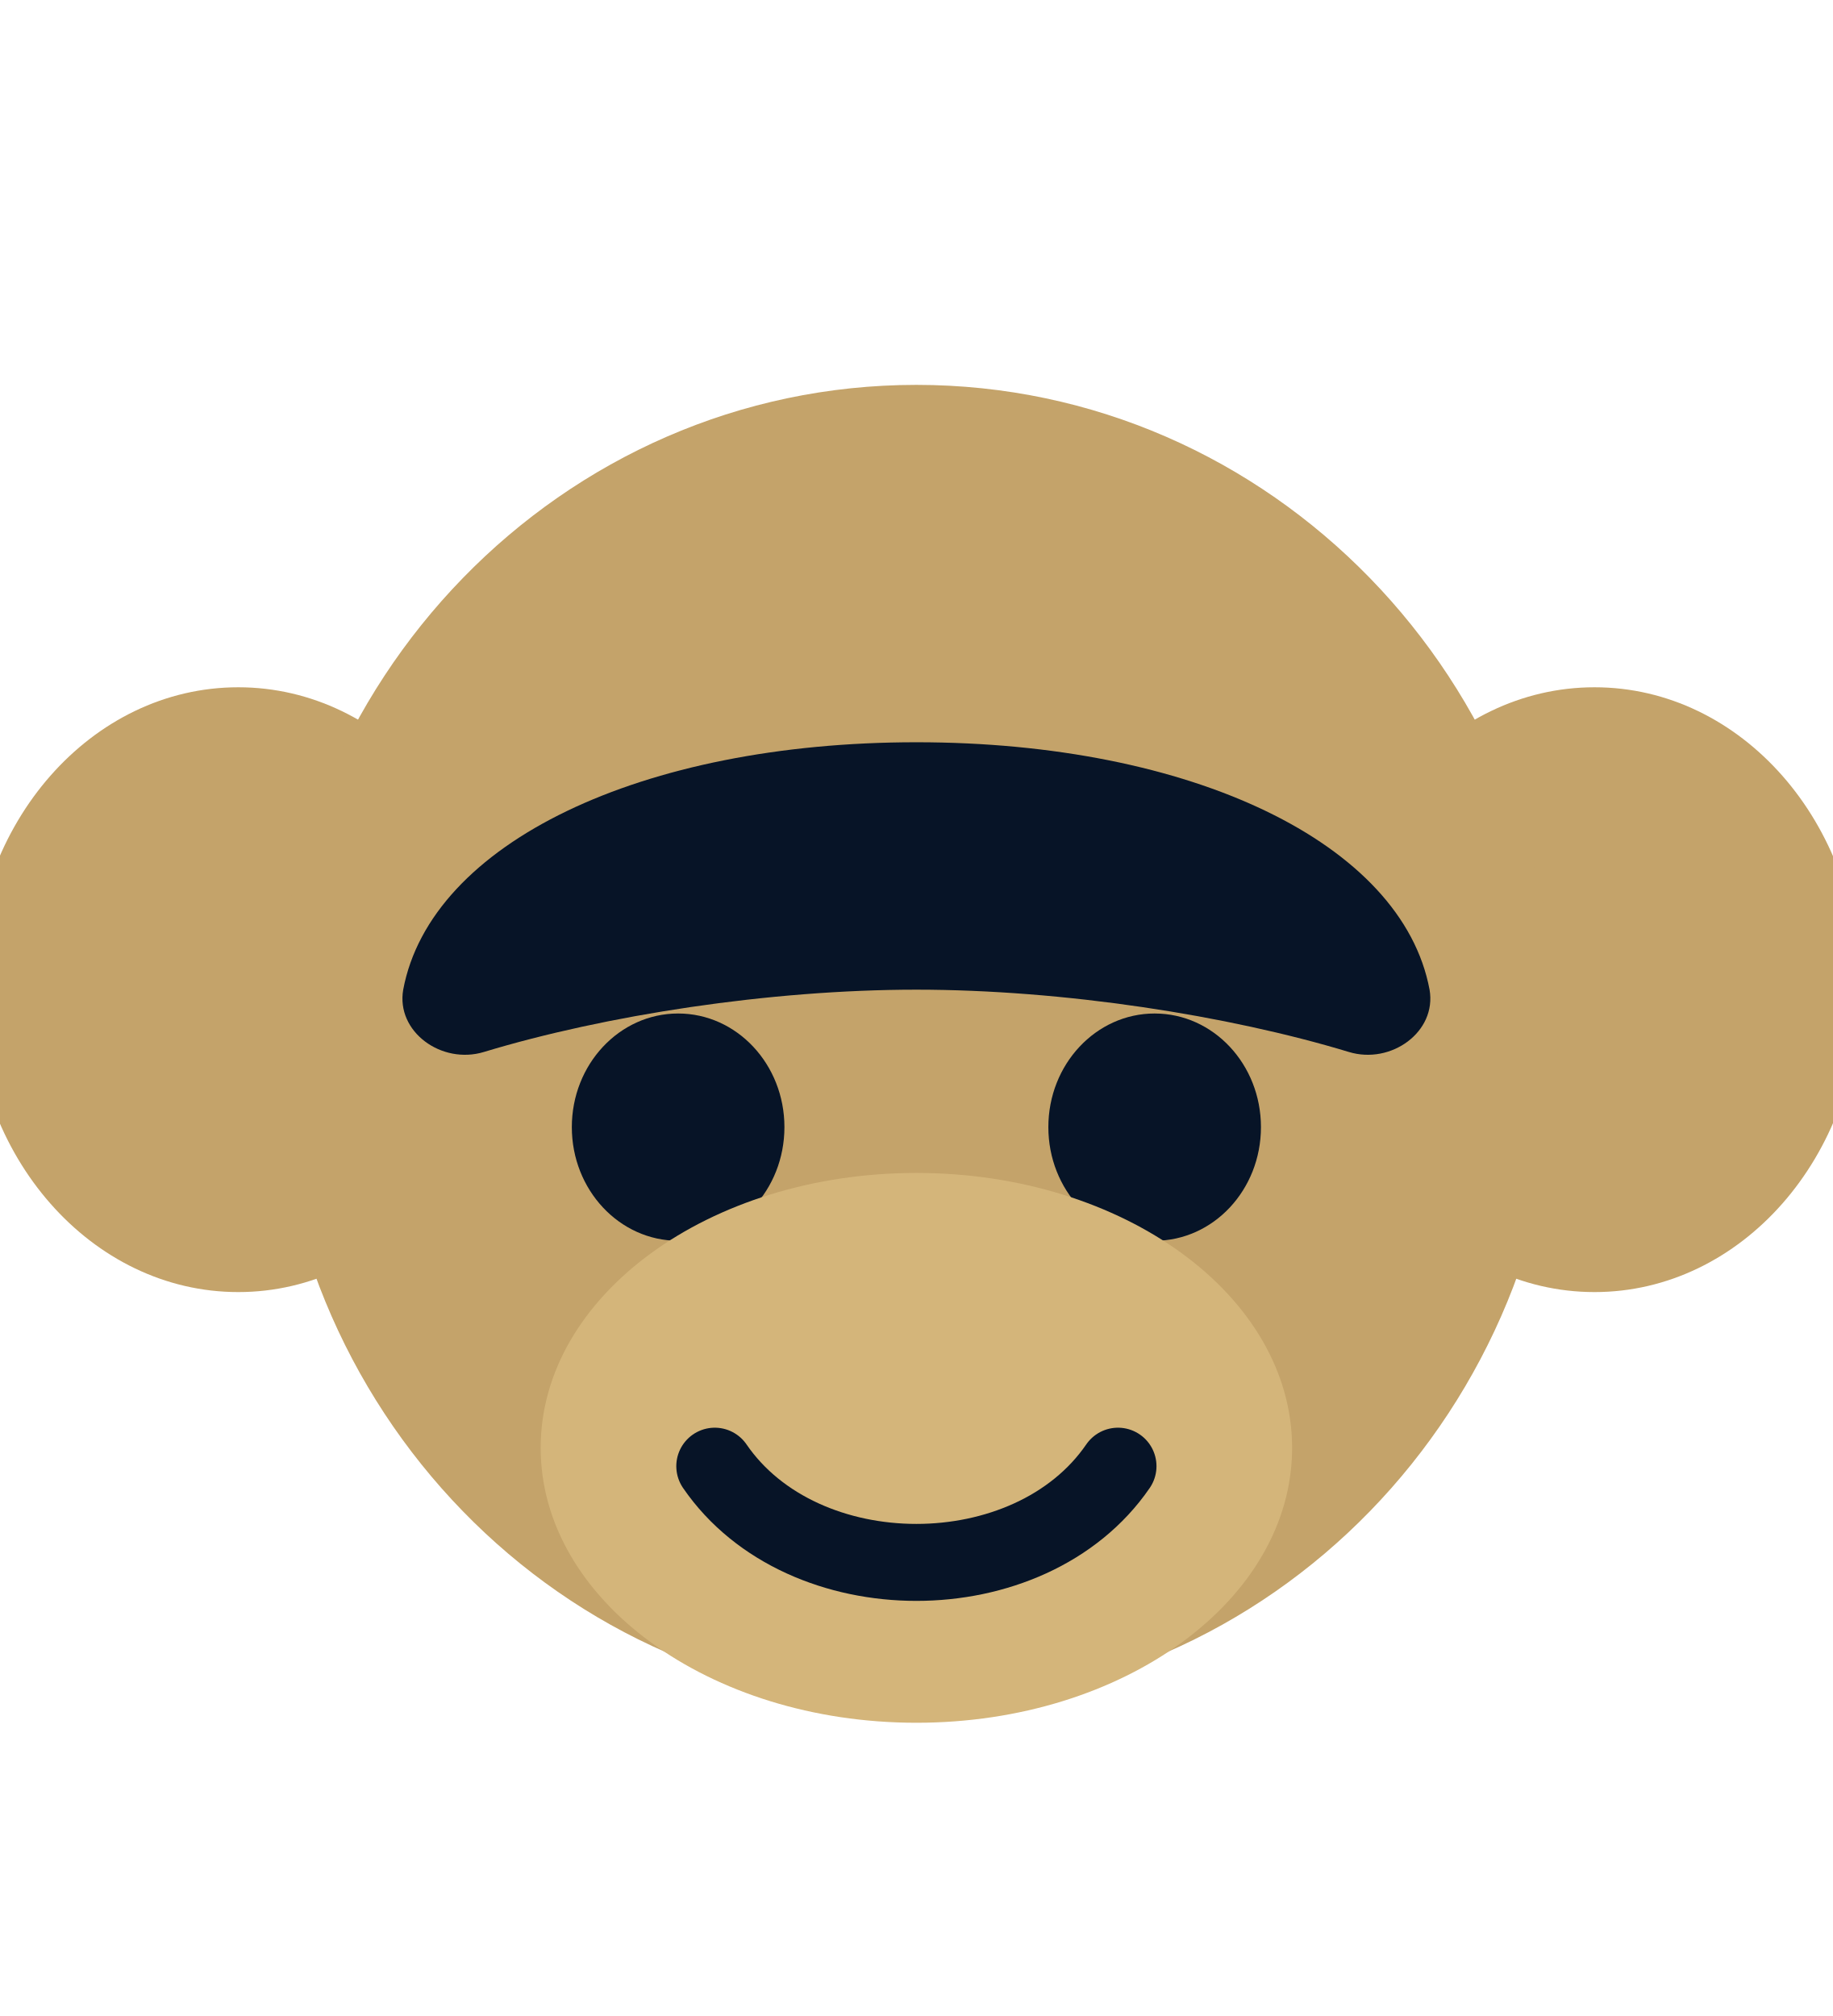
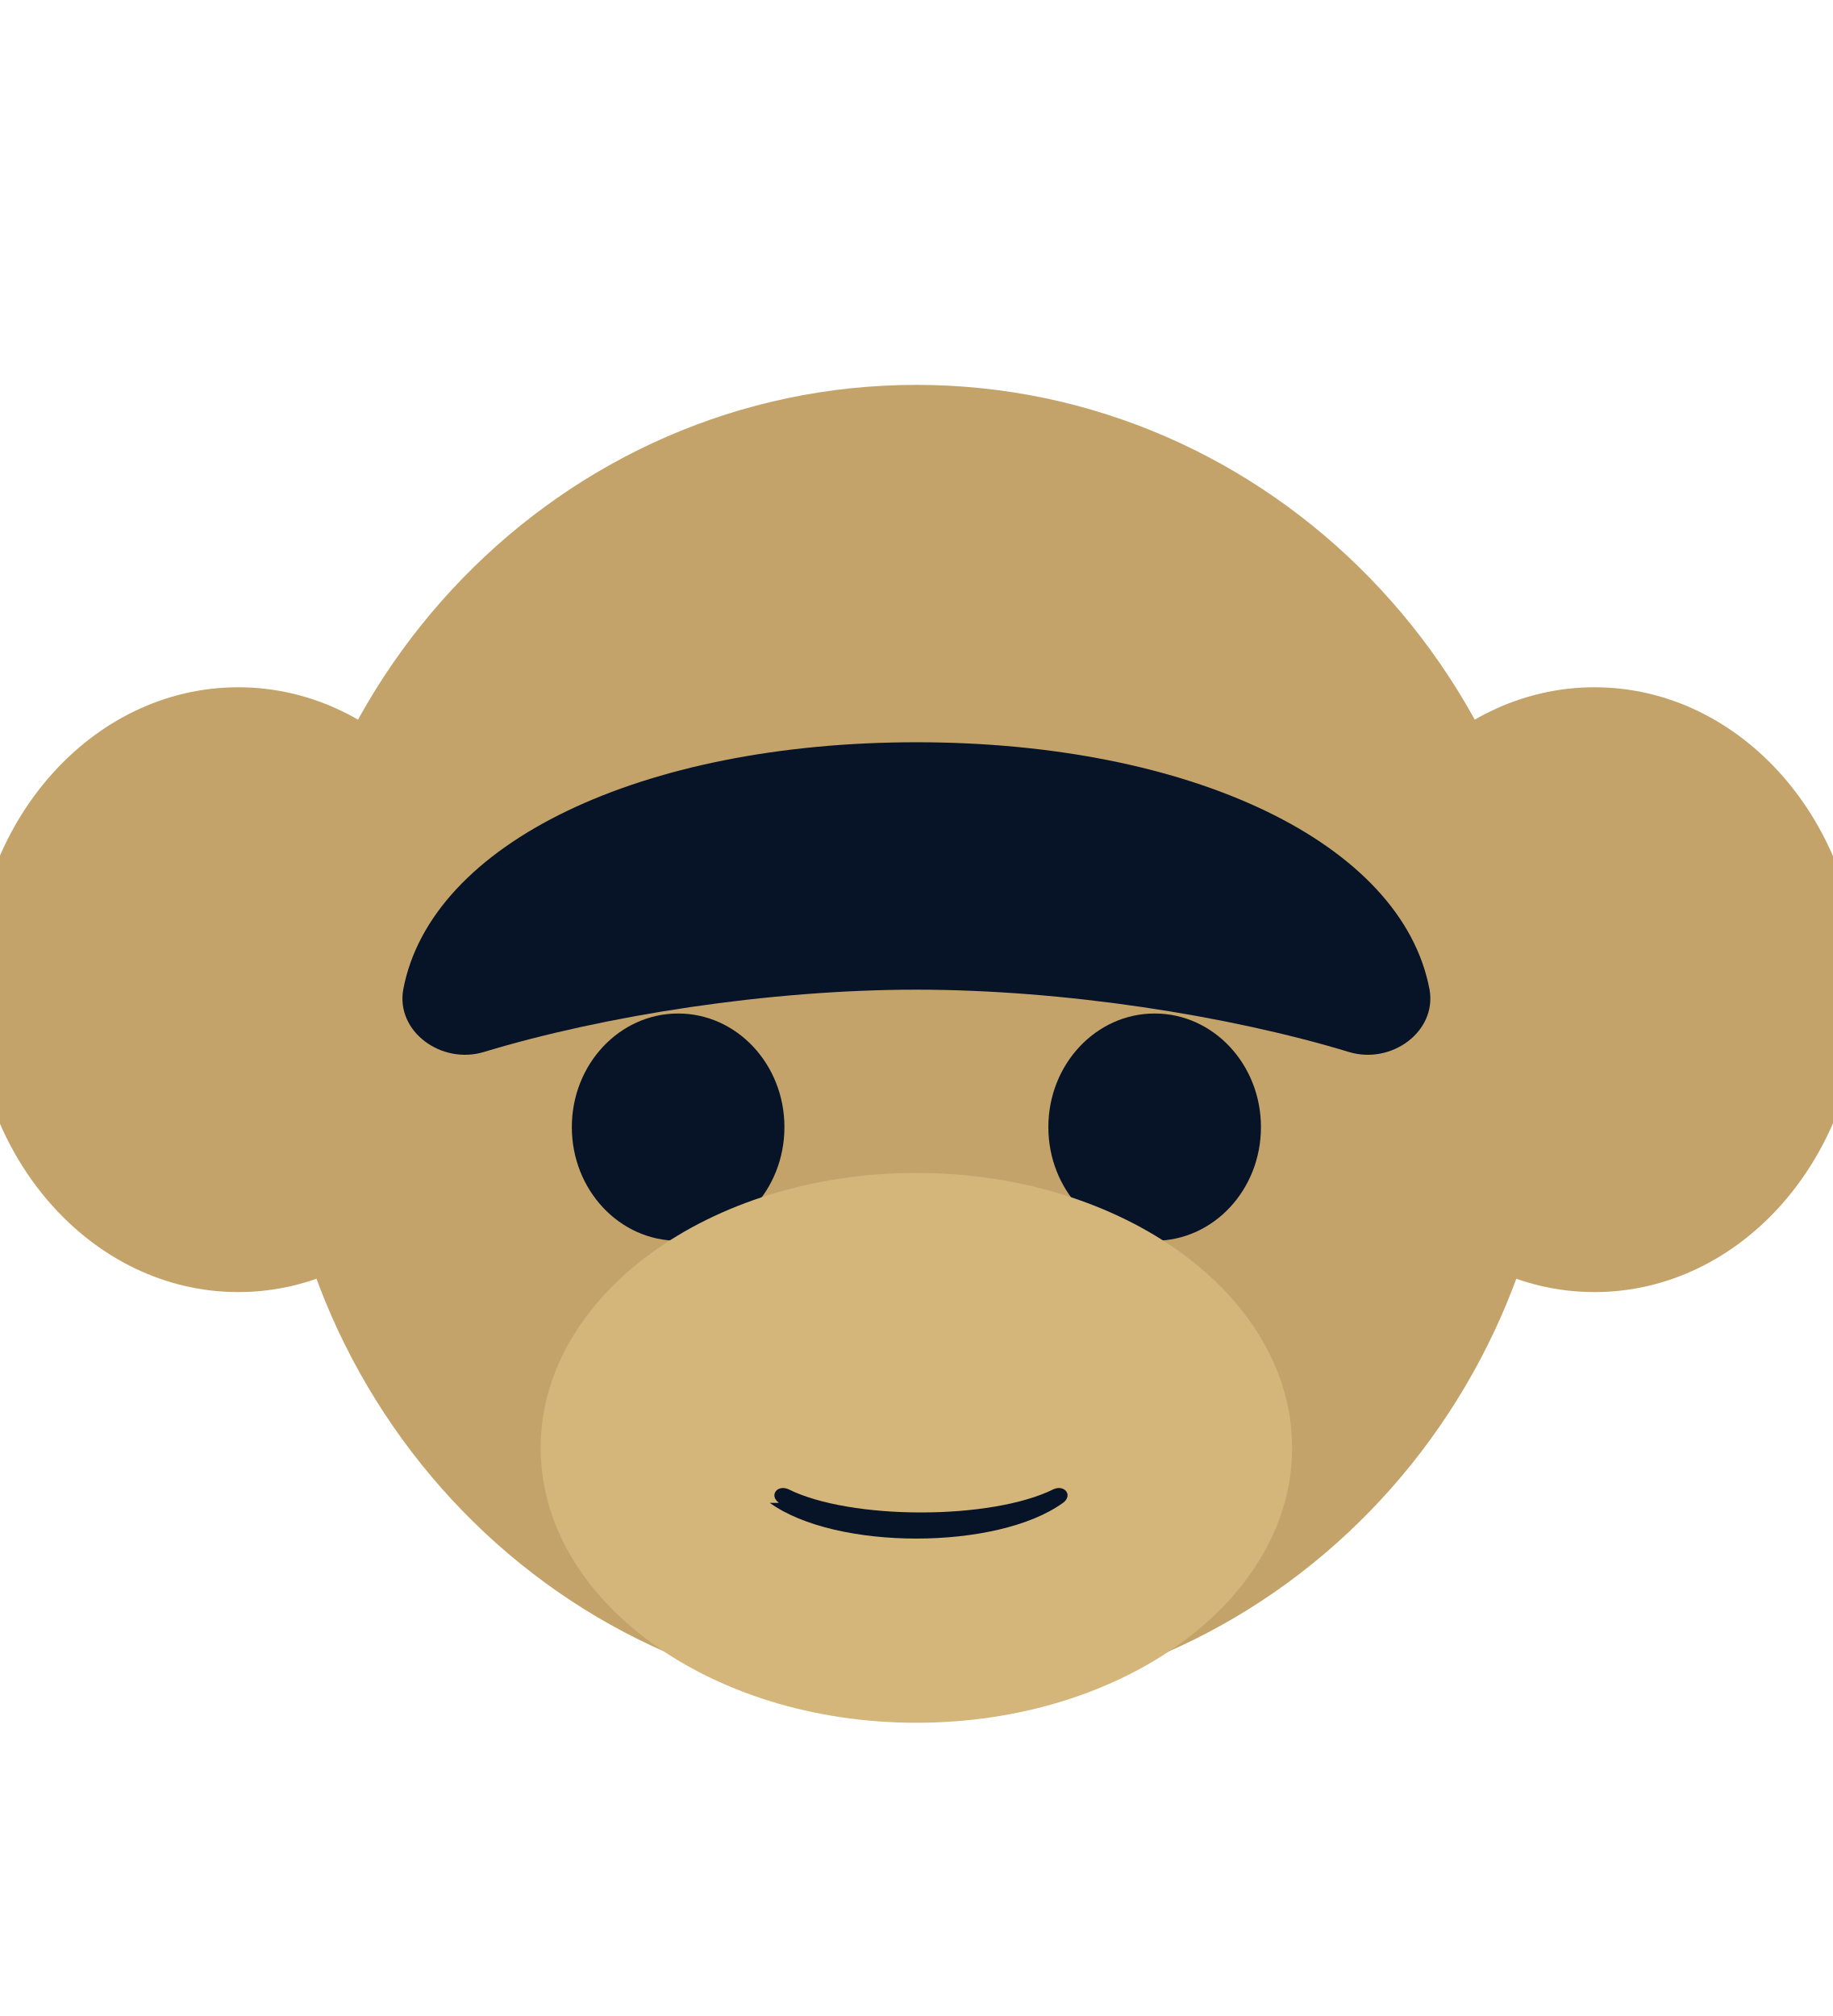
<svg xmlns="http://www.w3.org/2000/svg" viewBox="0 0 200 220" role="img" aria-label="Gorilla">
  <g transform="translate(0,10) scale(2)">
    <ellipse cx="13" cy="49" rx="14.5" ry="16.5" fill="#c4a36a" />
    <ellipse cx="87" cy="49" rx="14.5" ry="16.5" fill="#c4a36a" />
    <ellipse cx="50" cy="52" rx="35" ry="36" fill="#c4a36a" />
    <path fill="#071427" d="M22 49c1.5-8 13-13.5 28-13.5S76.5 41 78 49c.4 2.3-2.1 4.1-4.4 3.4C67 50.4 58 49 50 49s-17 1.4-23.6 3.4C24.1 53.1 21.6 51.3 22 49z" />
    <ellipse cx="37" cy="56.5" rx="5.8" ry="6.2" fill="#071427" />
    <ellipse cx="63" cy="56.5" rx="5.8" ry="6.2" fill="#071427" />
    <ellipse cx="50" cy="74" rx="20.5" ry="15" fill="#d4b57a" />
-     <path d="M39 75c4.8 7 17.2 7 22 0" fill="none" stroke="#071427" stroke-width="4.2" stroke-linecap="round" />
+     <path fill="#071427" d="M42 77c3.6 2.6 12.4 2.6 16 0 .55-.4.1-1-.5-.75-3.4 1.7-11.1 1.7-14.5 0-.6-.25-1.05.35-.5.75z" />
  </g>
</svg>
